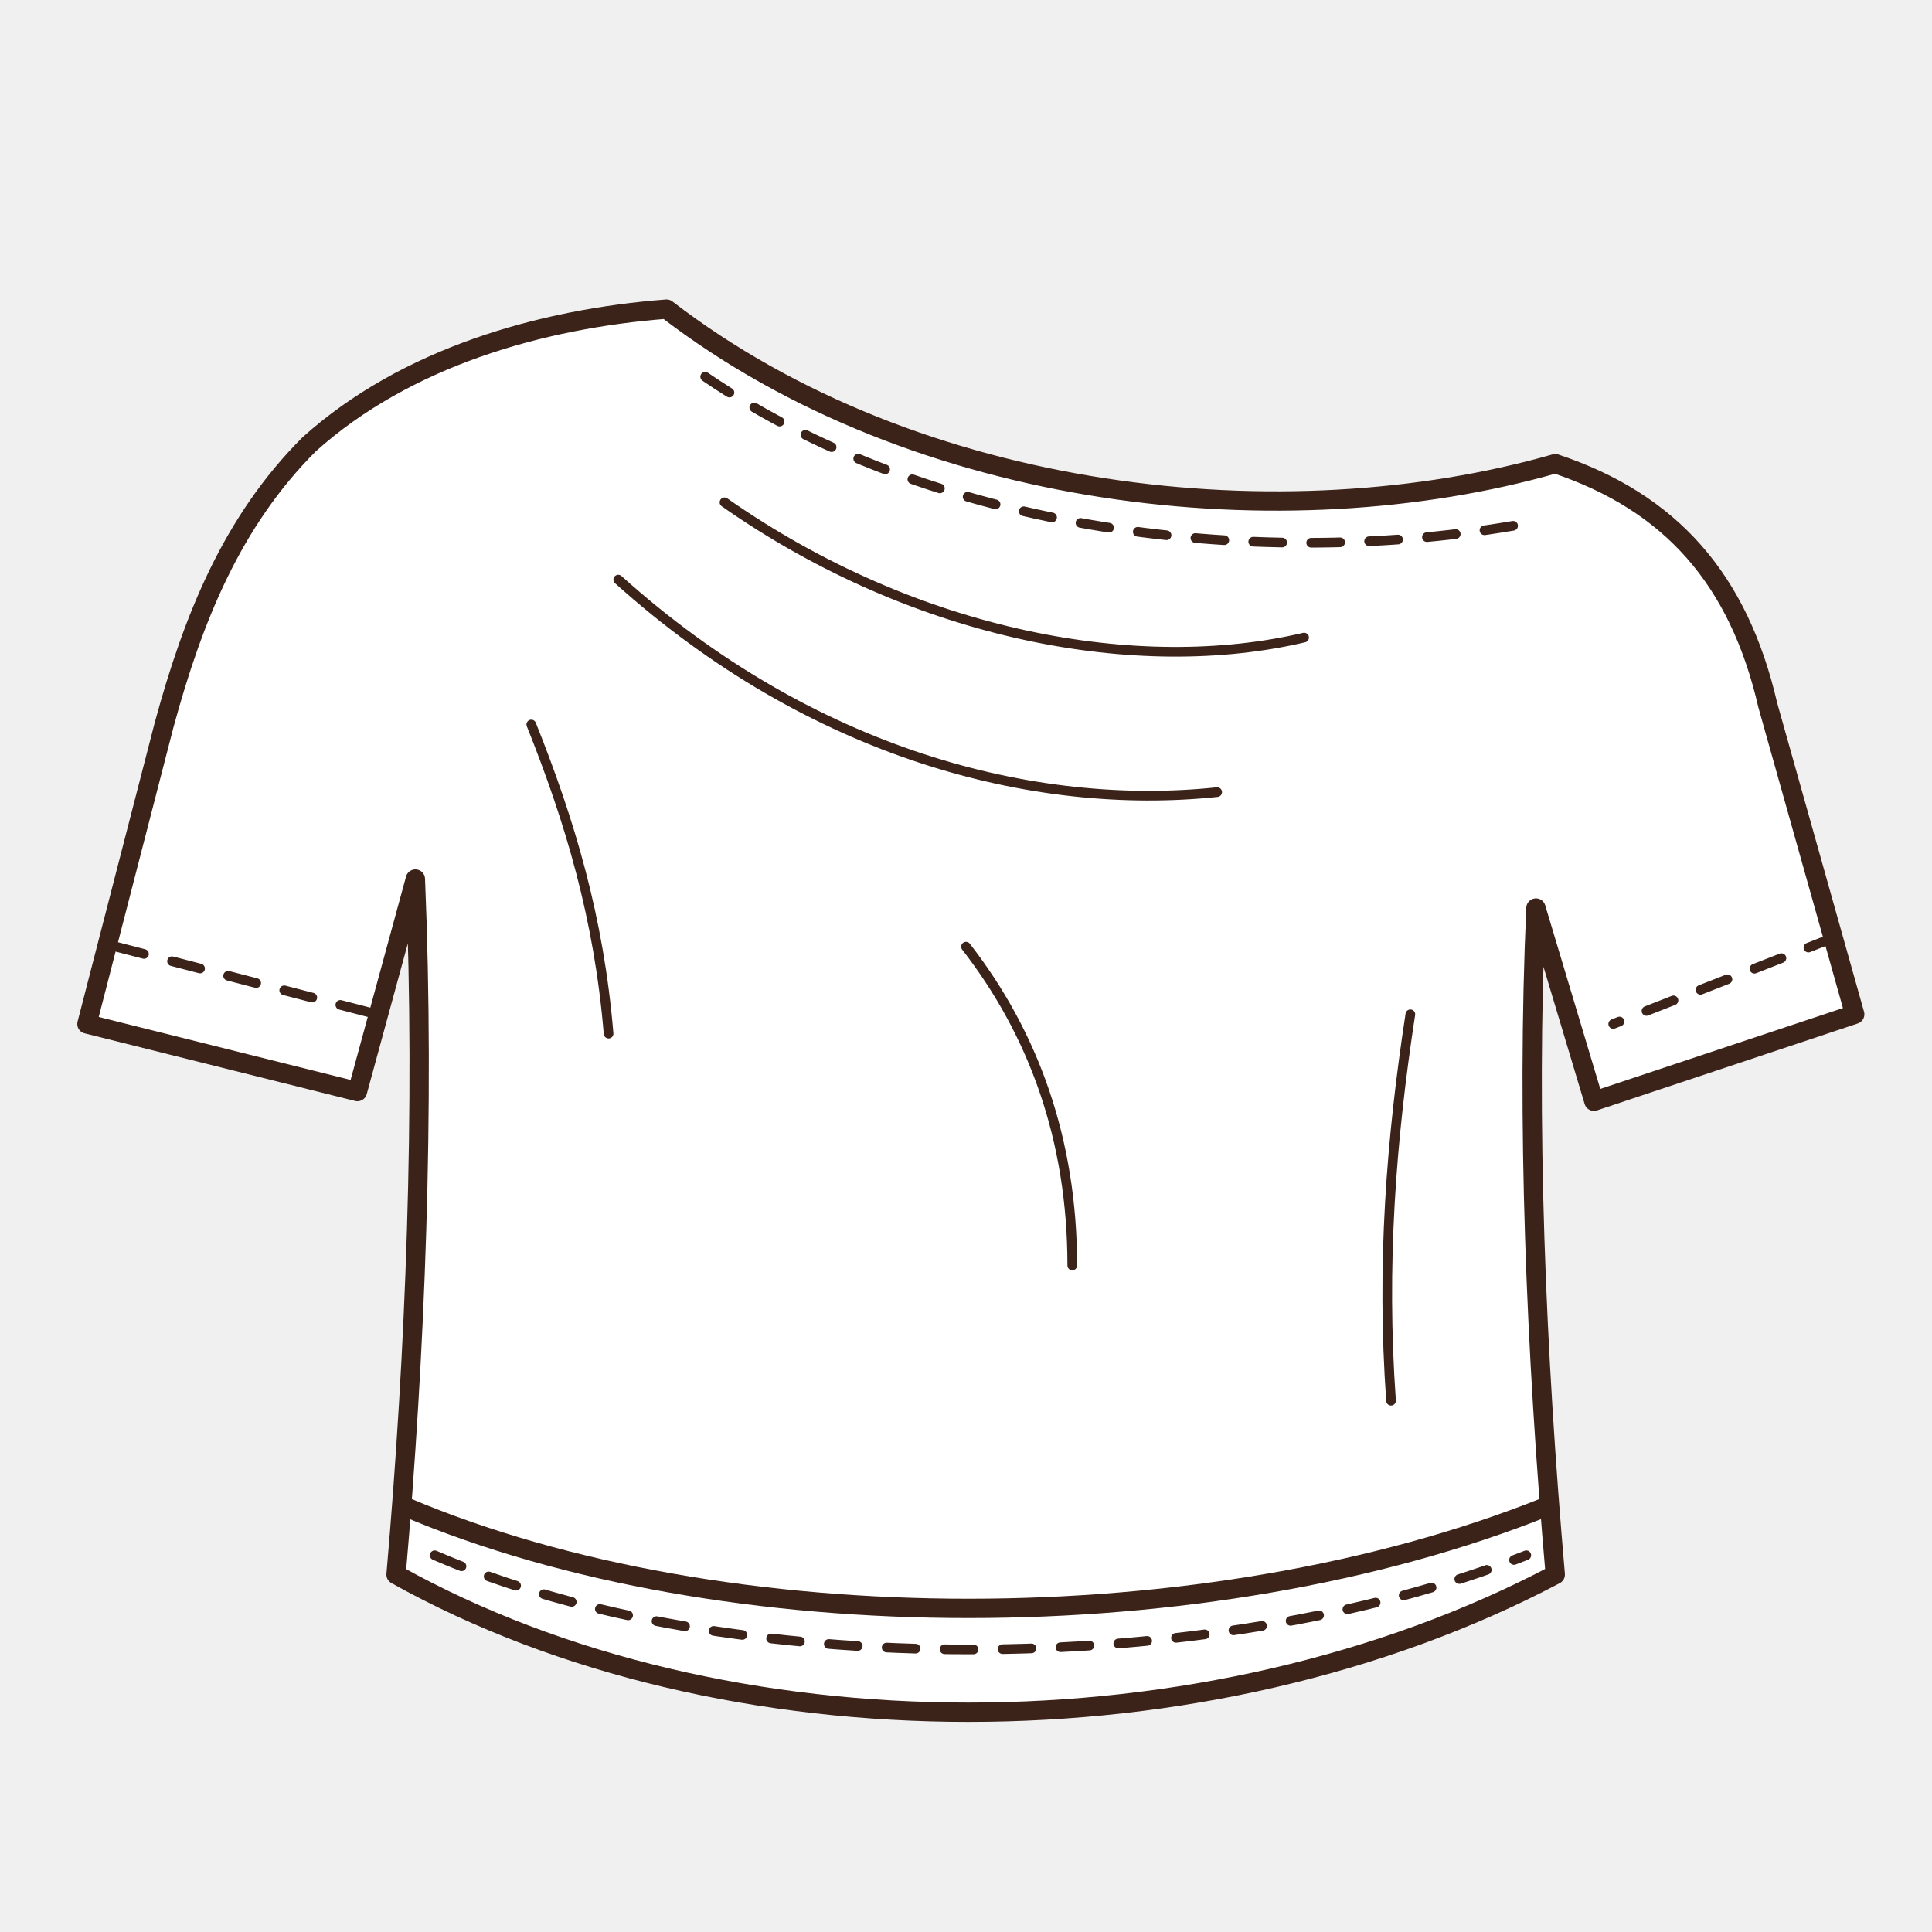
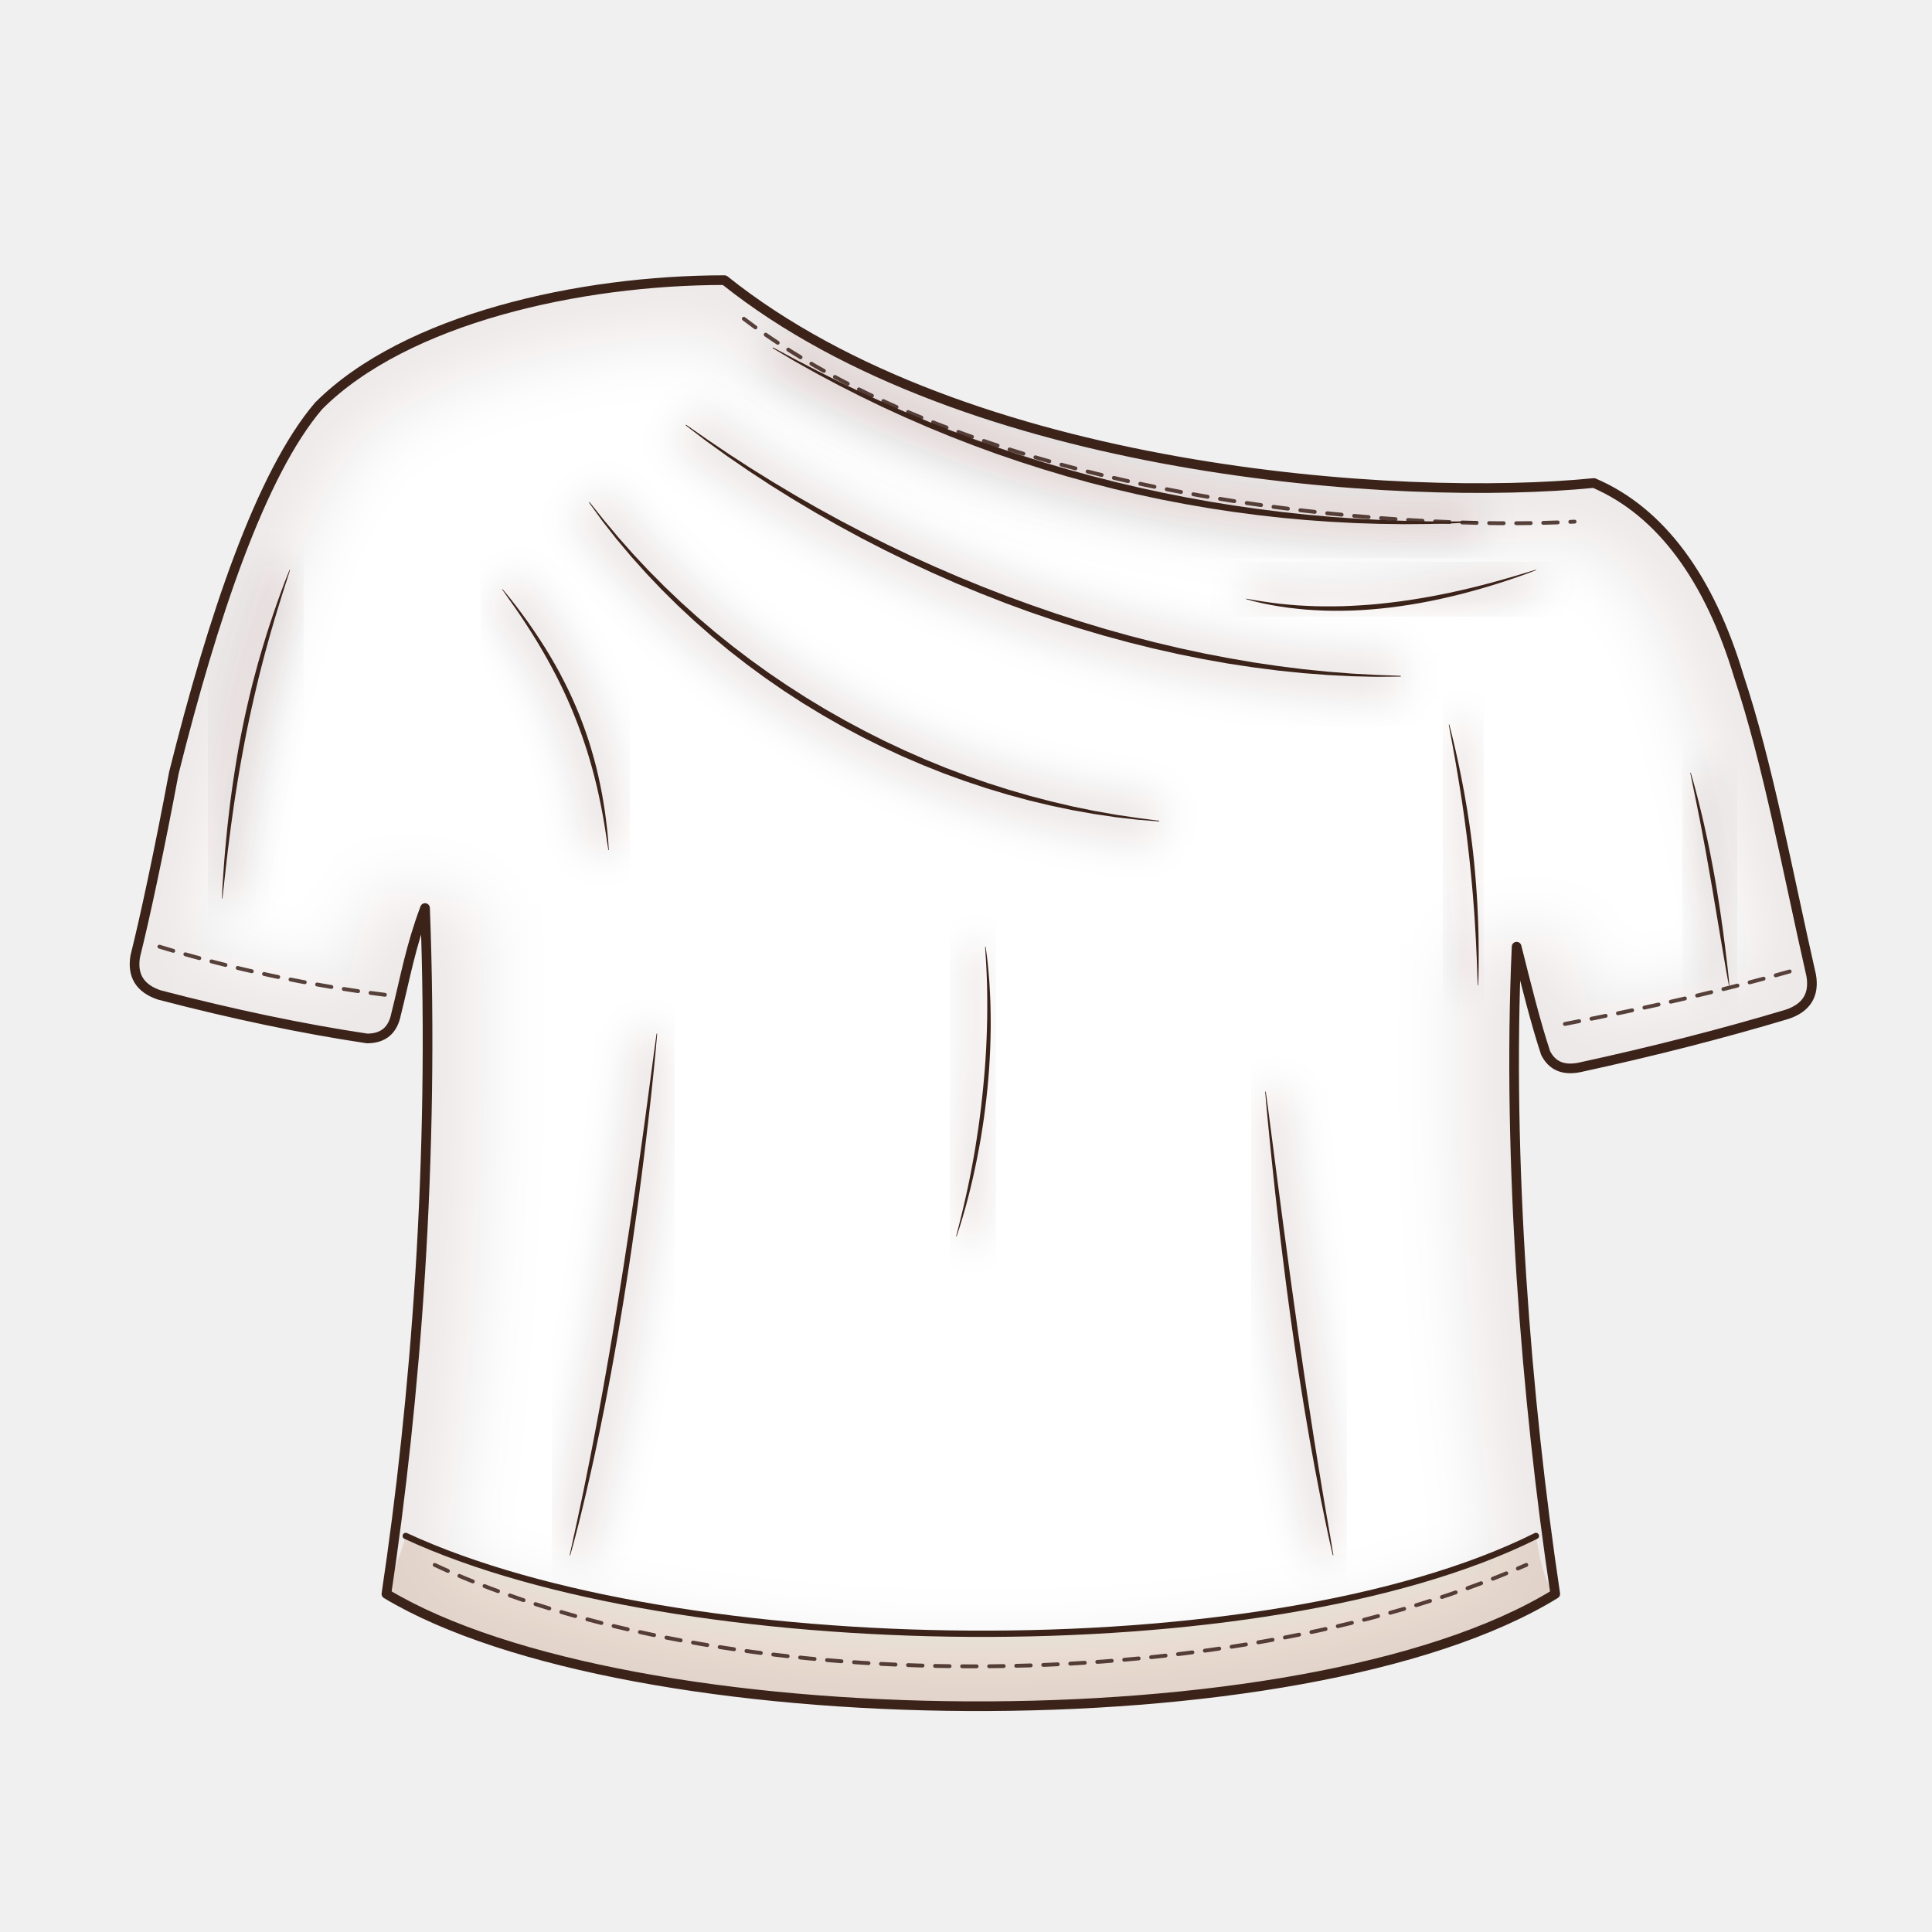
<svg xmlns="http://www.w3.org/2000/svg" viewBox="0 0 400 400">
-   <g fill="none" stroke="#3B231A" stroke-linejoin="round" stroke-linecap="round">
-     <path stroke-width="4" fill="#fff" d="M138 64 C112 66 84 74 64 92 C48 108 40 128 34 150 L18 212 L74 226 L86 182  C88 230 86 280 82 326 C150 364 250 364 322 326 C318 280 316 232 318 188 L330 228 L384 210 L366 146  C360 120 346 104 322 96 C266 112 190 104 138 64 Z" />
-     <path stroke-width="4" d="M84 312 C150 340 250 340 320 312" />
-     <path stroke-width="2" stroke-dasharray="6 6" d="M146 78 C196 112 266 118 318 108" />
-     <path stroke-width="2" stroke-dasharray="6 6" d="M24 196 L78 210 M380 194 L334 212" />
-     <path stroke-width="2" stroke-dasharray="6 6" d="M90 322 C150 348 250 348 316 322" />
-     <path stroke-width="2" d="M150 104 C190 132 236 140 270 132" />
-     <path stroke-width="2" d="M128 120 C168 156 214 168 252 164" />
-     <path stroke-width="2" d="M200 196 C214 214 222 236 222 262" />
-     <path stroke-width="2" d="M110 150 C118 170 124 190 126 214" />
-     <path stroke-width="2" d="M292 210 C288 236 286 262 288 290" />
+   <defs>
+     <clipPath id="cl-h">
+       <path d="M150 58 C120 58 84 66 66 84 C54 98 44 128 36 160 C33 176 30 190 28 198 Q27 204 33 206 Q56 212 76 215 Q81 215 82 210 C84 202 85 196 88 188 C90 240 86 290 80 330 C130 360 270 362 322 330 C316 290 312 240 314 196 C316 204 318 212 320 218 Q322 222 327 221 Q350 216 370 210 Q376 208 375 202 C370 180 366 158 360 140 C354 120 344 106 330 100 C290 104 200 98 150 58Z" />
+     </clipPath>
+     <filter id="bl-h" x="-20%" y="-20%" width="140%" height="140%">
+       <feGaussianBlur stdDeviation="4" />
+     </filter>
+     <filter id="bl2-h" x="-20%" y="-20%" width="140%" height="140%">
+       <feGaussianBlur stdDeviation="7" />
+     </filter>
+   </defs>
+   <path d="M150 58 C120 58 84 66 66 84 C54 98 44 128 36 160 C33 176 30 190 28 198 Q27 204 33 206 Q56 212 76 215 Q81 215 82 210 C84 202 85 196 88 188 C90 240 86 290 80 330 C130 360 270 362 322 330 C316 290 312 240 314 196 C316 204 318 212 320 218 Q322 222 327 221 Q350 216 370 210 Q376 208 375 202 C370 180 366 158 360 140 C354 120 344 106 330 100 C290 104 200 98 150 58Z" fill="#fff" />
+   <path d="M84 318 C140 344 262 346 318 318 C319 324 320 328 322 330 C270 362 130 360 80 330 C81 326 83 322 84 318Z" fill="#F1E7DC" />
+   <g clip-path="url(#cl-h)">
+     <path d="M150 58 C120 58 84 66 66 84 C54 98 44 128 36 160 C33 176 30 190 28 198 Q27 204 33 206 Q56 212 76 215 Q81 215 82 210 C84 202 85 196 88 188 C90 240 86 290 80 330 C130 360 270 362 322 330 C316 290 312 240 314 196 C316 204 318 212 320 218 Q322 222 327 221 Q350 216 370 210 Q376 208 375 202 C370 180 366 158 360 140 C354 120 344 106 330 100 C290 104 200 98 150 58Z" fill="none" stroke="#3B231A" stroke-opacity=".09" stroke-width="22" filter="url(#bl2-h)" />
+     <path d="M160 72 C205 98 255 110 306 108" stroke="#3B231A" stroke-opacity=".10" stroke-width="10" fill="none" filter="url(#bl-h)" />
+     <path d="M142 88 C185 120 240 140 290 140" stroke="#3B231A" stroke-opacity=".10" stroke-width="10" fill="none" filter="url(#bl-h)" />
+     <path d="M122 104 C150 142 195 166 240 170" stroke="#3B231A" stroke-opacity=".10" stroke-width="10" fill="none" filter="url(#bl-h)" />
+     <path d="M258 124 C275 128 295 126 318 118" stroke="#3B231A" stroke-opacity=".10" stroke-width="10" fill="none" filter="url(#bl-h)" />
+     <path d="M104 122 C118 140 124 156 126 176" stroke="#3B231A" stroke-opacity=".10" stroke-width="10" fill="none" filter="url(#bl-h)" />
+     <path d="M136 214 C132 250 126 290 118 322" stroke="#3B231A" stroke-opacity=".10" stroke-width="10" fill="none" filter="url(#bl-h)" />
+     <path d="M262 226 C266 262 270 292 276 322" stroke="#3B231A" stroke-opacity=".10" stroke-width="10" fill="none" filter="url(#bl-h)" />
+     <path d="M204 196 C206 214 204 236 198 256" stroke="#3B231A" stroke-opacity=".10" stroke-width="10" fill="none" filter="url(#bl-h)" />
+     <path d="M60 118 C52 140 48 160 46 186" stroke="#3B231A" stroke-opacity=".10" stroke-width="10" fill="none" filter="url(#bl-h)" />
+     <path d="M350 160 C354 176 356 190 358 204" stroke="#3B231A" stroke-opacity=".10" stroke-width="10" fill="none" filter="url(#bl-h)" />
+     <path d="M300 150 C304 168 306 184 306 204" stroke="#3B231A" stroke-opacity=".10" stroke-width="10" fill="none" filter="url(#bl-h)" />
  </g>
+   <g fill="none" stroke="#3B231A" stroke-linecap="round" stroke-linejoin="round">
+     <g stroke-width=".8" stroke-dasharray="3 2.6" stroke-opacity=".85">
+       <path d="M154 66 C204 104 290 110 326 108" />
+       <path d="M33 196 Q56 203 80 206" />
+       <path d="M324 212 Q350 207 371 201" />
+       <path d="M90 324 C150 352 252 352 316 324" />
+     </g>
+     <g stroke-width="1.3">
+       <path d="M84 318 C140 344 262 346 318 318" />
+     </g>
+     <path d="M150 58 C120 58 84 66 66 84 C54 98 44 128 36 160 C33 176 30 190 28 198 Q27 204 33 206 Q56 212 76 215 Q81 215 82 210 C84 202 85 196 88 188 C90 240 86 290 80 330 C130 360 270 362 322 330 C316 290 312 240 314 196 C316 204 318 212 320 218 Q322 222 327 221 Q350 216 370 210 Q376 208 375 202 C370 180 366 158 360 140 C354 120 344 106 330 100 C290 104 200 98 150 58Z" stroke-width="2" />
+   </g>
+   <path d="M159.96 72.07 L164.42 74.73 L168.94 77.26 L173.49 79.69 L178.08 82.02 L182.70 84.26 L187.36 86.39 L192.05 88.43 L196.77 90.37 L201.52 92.21 L206.30 93.96 L211.11 95.60 L215.94 97.15 L220.79 98.60 L225.67 99.95 L230.58 101.21 L235.50 102.36 L240.44 103.42 L245.41 104.37 L250.39 105.23 L255.39 105.99 L260.40 106.65 L265.42 107.21 L270.46 107.67 L275.52 108.03 L280.58 108.30 L285.65 108.46 L290.73 108.53 L295.82 108.49 L300.91 108.35 L306.00 108.08 L306.00 107.92 L300.90 107.96 L295.81 107.94 L290.74 107.83 L285.68 107.64 L280.63 107.37 L275.59 107.01 L270.56 106.56 L265.55 106.02 L260.56 105.39 L255.58 104.68 L250.61 103.88 L245.66 102.99 L240.73 102.01 L235.82 100.95 L230.92 99.79 L226.05 98.55 L221.19 97.22 L216.35 95.81 L211.53 94.30 L206.74 92.71 L201.96 91.03 L197.21 89.26 L192.48 87.40 L187.77 85.45 L183.09 83.41 L178.43 81.28 L173.80 79.07 L169.20 76.77 L164.61 74.38 L160.04 71.93Z" fill="#3B231A" stroke="none" />
+   <path d="M141.95 88.06 L146.22 91.32 L150.60 94.47 L155.05 97.52 L159.58 100.49 L164.18 103.36 L168.85 106.14 L173.58 108.83 L178.36 111.42 L183.20 113.91 L188.09 116.30 L193.02 118.59 L198.00 120.78 L203.01 122.85 L208.06 124.83 L213.13 126.69 L218.23 128.43 L223.35 130.07 L228.49 131.59 L233.65 132.99 L238.81 134.27 L243.97 135.43 L249.14 136.47 L254.30 137.39 L259.46 138.17 L264.60 138.83 L269.73 139.36 L274.84 139.75 L279.92 140.01 L284.98 140.13 L290.00 140.08 L290.00 139.92 L284.99 139.74 L279.95 139.46 L274.89 139.06 L269.82 138.55 L264.72 137.91 L259.61 137.16 L254.49 136.28 L249.37 135.30 L244.24 134.20 L239.12 132.99 L234.00 131.67 L228.88 130.24 L223.78 128.70 L218.69 127.06 L213.62 125.31 L208.57 123.47 L203.54 121.52 L198.55 119.48 L193.58 117.34 L188.65 115.11 L183.76 112.78 L178.91 110.36 L174.11 107.85 L169.36 105.25 L164.66 102.56 L160.02 99.79 L155.43 96.94 L150.91 94.01 L146.45 91.00 L142.05 87.94Z" fill="#3B231A" stroke="none" />
+   <path d="M121.94 104.04 L124.71 107.87 L127.62 111.58 L130.65 115.19 L133.79 118.70 L137.03 122.11 L140.38 125.42 L143.82 128.62 L147.35 131.72 L150.97 134.72 L154.67 137.60 L158.45 140.37 L162.31 143.04 L166.24 145.59 L170.24 148.02 L174.30 150.34 L178.42 152.54 L182.60 154.62 L186.82 156.58 L191.09 158.41 L195.41 160.13 L199.76 161.71 L204.15 163.17 L208.57 164.50 L213.01 165.71 L217.48 166.78 L221.96 167.72 L226.46 168.52 L230.97 169.19 L235.48 169.71 L239.99 170.07 L240.01 169.93 L235.52 169.35 L231.04 168.68 L226.57 167.89 L222.12 166.98 L217.68 165.94 L213.26 164.79 L208.86 163.51 L204.49 162.12 L200.15 160.61 L195.85 158.99 L191.58 157.25 L187.35 155.39 L183.17 153.43 L179.04 151.35 L174.95 149.16 L170.92 146.87 L166.94 144.46 L163.03 141.95 L159.18 139.34 L155.40 136.62 L151.69 133.80 L148.06 130.88 L144.50 127.85 L141.03 124.73 L137.64 121.50 L134.34 118.18 L131.13 114.76 L128.02 111.25 L125.00 107.64 L122.06 103.96Z" fill="#3B231A" stroke="none" />
+   <path d="M257.99 124.05 L259.68 124.51 L261.41 124.91 L263.15 125.26 L264.92 125.56 L266.71 125.82 L268.53 126.03 L270.36 126.21 L272.22 126.33 L274.10 126.42 L276.00 126.46 L277.92 126.45 L279.86 126.41 L281.82 126.32 L283.80 126.18 L285.80 126.00 L287.82 125.78 L289.86 125.51 L291.91 125.20 L293.99 124.85 L296.09 124.45 L298.20 124.01 L300.33 123.52 L302.48 123.00 L304.65 122.42 L306.83 121.81 L309.04 121.15 L311.26 120.45 L313.50 119.70 L315.75 118.91 L318.02 118.05 L317.98 117.95 L315.67 118.65 L313.38 119.34 L311.12 119.99 L308.88 120.61 L306.67 121.19 L304.47 121.74 L302.30 122.24 L300.15 122.72 L298.02 123.15 L295.91 123.55 L293.83 123.91 L291.77 124.24 L289.72 124.53 L287.70 124.78 L285.70 125.00 L283.72 125.18 L281.76 125.32 L279.82 125.43 L277.90 125.51 L276.00 125.54 L274.12 125.54 L272.26 125.51 L270.42 125.43 L268.59 125.33 L266.79 125.18 L265.00 125.00 L263.23 124.78 L261.47 124.53 L259.74 124.25 L258.01 123.95Z" fill="#3B231A" stroke="none" />
+   <path d="M103.96 122.03 L105.26 123.88 L106.54 125.69 L107.77 127.48 L108.95 129.27 L110.08 131.04 L111.17 132.80 L112.21 134.55 L113.21 136.29 L114.16 138.03 L115.08 139.77 L115.95 141.50 L116.78 143.23 L117.57 144.97 L118.32 146.70 L119.03 148.44 L119.71 150.18 L120.35 151.93 L120.96 153.69 L121.54 155.46 L122.08 157.24 L122.59 159.03 L123.07 160.84 L123.52 162.66 L123.94 164.50 L124.33 166.36 L124.70 168.25 L125.04 170.15 L125.35 172.08 L125.65 174.03 L125.95 176.01 L126.05 175.99 L125.92 174.00 L125.74 172.03 L125.51 170.08 L125.26 168.15 L124.96 166.25 L124.64 164.36 L124.27 162.49 L123.87 160.64 L123.44 158.81 L122.96 156.99 L122.44 155.18 L121.89 153.38 L121.29 151.60 L120.65 149.83 L119.97 148.06 L119.24 146.31 L118.47 144.56 L117.66 142.82 L116.79 141.08 L115.89 139.34 L114.93 137.61 L113.93 135.88 L112.88 134.15 L111.77 132.42 L110.62 130.69 L109.42 128.95 L108.16 127.21 L106.85 125.46 L105.48 123.71 L104.04 121.97Z" fill="#3B231A" stroke="none" />
+   <path d="M135.94 213.99 L135.44 217.60 L134.96 221.22 L134.47 224.88 L133.98 228.55 L133.48 232.23 L132.97 235.93 L132.45 239.64 L131.92 243.36 L131.38 247.09 L130.83 250.82 L130.27 254.55 L129.70 258.27 L129.13 261.99 L128.54 265.71 L127.95 269.41 L127.34 273.10 L126.73 276.78 L126.11 280.43 L125.47 284.07 L124.83 287.69 L124.18 291.27 L123.52 294.83 L122.85 298.36 L122.17 301.86 L121.48 305.31 L120.79 308.73 L120.08 312.11 L119.37 315.45 L118.65 318.74 L117.94 321.99 L118.06 322.01 L118.94 318.81 L119.78 315.55 L120.60 312.23 L121.40 308.87 L122.18 305.46 L122.95 302.02 L123.69 298.53 L124.42 295.01 L125.14 291.45 L125.83 287.87 L126.51 284.26 L127.17 280.62 L127.82 276.96 L128.44 273.28 L129.05 269.59 L129.64 265.88 L130.22 262.16 L130.78 258.43 L131.31 254.70 L131.84 250.96 L132.34 247.22 L132.83 243.49 L133.30 239.76 L133.75 236.03 L134.19 232.32 L134.61 228.62 L135.01 224.94 L135.39 221.27 L135.74 217.63 L136.06 214.01Z" fill="#3B231A" stroke="none" />
+   <path d="M261.94 226.01 L262.25 229.60 L262.59 233.15 L262.94 236.66 L263.29 240.13 L263.65 243.57 L264.02 246.98 L264.40 250.35 L264.78 253.69 L265.17 257.00 L265.57 260.29 L265.98 263.54 L266.39 266.78 L266.82 269.98 L267.25 273.17 L267.70 276.33 L268.15 279.47 L268.62 282.59 L269.10 285.70 L269.59 288.79 L270.09 291.86 L270.61 294.92 L271.13 297.96 L271.68 301.00 L272.23 304.02 L272.81 307.04 L273.39 310.04 L274.00 313.04 L274.62 316.04 L275.26 319.03 L275.94 322.01 L276.06 321.99 L275.56 318.97 L275.04 315.96 L274.52 312.94 L274.01 309.93 L273.51 306.91 L273.01 303.88 L272.53 300.85 L272.04 297.81 L271.57 294.76 L271.10 291.70 L270.63 288.62 L270.17 285.53 L269.71 282.43 L269.26 279.31 L268.80 276.17 L268.36 273.01 L267.91 269.83 L267.46 266.63 L267.02 263.41 L266.58 260.16 L266.14 256.88 L265.69 253.58 L265.25 250.24 L264.81 246.88 L264.36 243.49 L263.92 240.06 L263.47 236.60 L263.01 233.10 L262.55 229.56 L262.06 225.99Z" fill="#3B231A" stroke="none" />
+   <path d="M203.95 196.01 L204.07 197.82 L204.18 199.67 L204.27 201.53 L204.34 203.41 L204.38 205.32 L204.40 207.24 L204.40 209.18 L204.38 211.14 L204.33 213.11 L204.26 215.10 L204.17 217.10 L204.05 219.11 L203.91 221.13 L203.74 223.17 L203.55 225.21 L203.34 227.25 L203.11 229.31 L202.85 231.37 L202.57 233.43 L202.26 235.49 L201.94 237.56 L201.58 239.62 L201.21 241.68 L200.81 243.74 L200.39 245.80 L199.94 247.85 L199.47 249.89 L198.98 251.93 L198.47 253.96 L197.95 255.99 L198.05 256.01 L198.70 254.03 L199.31 252.02 L199.89 250.00 L200.43 247.97 L200.95 245.92 L201.43 243.87 L201.88 241.82 L202.31 239.75 L202.70 237.69 L203.07 235.62 L203.40 233.55 L203.71 231.48 L203.98 229.42 L204.23 227.35 L204.45 225.29 L204.63 223.24 L204.79 221.20 L204.91 219.16 L205.01 217.14 L205.07 215.12 L205.11 213.13 L205.11 211.14 L205.09 209.17 L205.04 207.23 L204.95 205.30 L204.84 203.39 L204.69 201.50 L204.52 199.64 L204.31 197.80 L204.05 195.99Z" fill="#3B231A" stroke="none" />
+   <path d="M59.95 117.98 L59.08 120.15 L58.27 122.31 L57.49 124.47 L56.74 126.63 L56.02 128.77 L55.32 130.92 L54.66 133.07 L54.02 135.21 L53.40 137.36 L52.82 139.52 L52.25 141.67 L51.72 143.84 L51.21 146.02 L50.72 148.20 L50.26 150.40 L49.82 152.61 L49.40 154.84 L49.01 157.08 L48.64 159.35 L48.29 161.63 L47.96 163.94 L47.65 166.27 L47.37 168.63 L47.10 171.01 L46.86 173.43 L46.63 175.87 L46.42 178.35 L46.24 180.86 L46.07 183.41 L45.95 186.00 L46.05 186.00 L46.34 183.43 L46.62 180.89 L46.90 178.40 L47.19 175.93 L47.50 173.50 L47.81 171.10 L48.14 168.73 L48.47 166.38 L48.83 164.07 L49.19 161.77 L49.57 159.50 L49.97 157.25 L50.38 155.02 L50.80 152.80 L51.24 150.60 L51.70 148.41 L52.18 146.23 L52.67 144.06 L53.18 141.90 L53.70 139.74 L54.25 137.59 L54.81 135.44 L55.40 133.28 L56.00 131.13 L56.63 128.97 L57.28 126.80 L57.95 124.62 L58.63 122.44 L59.34 120.24 L60.05 118.02Z" fill="#3B231A" stroke="none" />
+   <path d="M349.95 160.01 L350.28 161.62 L350.61 163.21 L350.93 164.79 L351.25 166.35 L351.56 167.90 L351.87 169.44 L352.16 170.97 L352.45 172.48 L352.73 173.99 L353.01 175.48 L353.28 176.97 L353.54 178.45 L353.80 179.91 L354.06 181.37 L354.31 182.83 L354.56 184.27 L354.80 185.71 L355.04 187.14 L355.28 188.57 L355.52 189.99 L355.76 191.41 L356.00 192.82 L356.23 194.23 L356.47 195.63 L356.71 197.03 L356.95 198.43 L357.19 199.83 L357.43 201.22 L357.68 202.62 L357.95 204.01 L358.05 203.99 L357.92 202.58 L357.77 201.18 L357.61 199.77 L357.44 198.36 L357.27 196.95 L357.10 195.54 L356.91 194.12 L356.73 192.71 L356.53 191.29 L356.33 189.86 L356.12 188.44 L355.90 187.00 L355.67 185.57 L355.44 184.12 L355.19 182.67 L354.94 181.22 L354.67 179.76 L354.39 178.29 L354.11 176.81 L353.81 175.33 L353.50 173.84 L353.17 172.34 L352.84 170.83 L352.49 169.31 L352.12 167.78 L351.74 166.24 L351.35 164.69 L350.94 163.13 L350.51 161.56 L350.05 159.99Z" fill="#3B231A" stroke="none" />
+   <path d="M299.95 150.01 L300.27 151.82 L300.61 153.61 L300.93 155.39 L301.25 157.16 L301.55 158.91 L301.85 160.67 L302.13 162.41 L302.41 164.15 L302.68 165.88 L302.93 167.62 L303.18 169.35 L303.41 171.08 L303.64 172.82 L303.85 174.56 L304.05 176.30 L304.25 178.05 L304.43 179.81 L304.61 181.57 L304.77 183.35 L304.93 185.14 L305.07 186.94 L305.21 188.76 L305.33 190.59 L305.44 192.45 L305.55 194.32 L305.64 196.21 L305.73 198.12 L305.80 200.05 L305.87 202.01 L305.95 204.00 L306.05 204.00 L306.11 202.01 L306.14 200.05 L306.15 198.11 L306.14 196.19 L306.12 194.30 L306.08 192.42 L306.02 190.56 L305.94 188.72 L305.85 186.89 L305.74 185.08 L305.61 183.28 L305.47 181.50 L305.31 179.72 L305.14 177.96 L304.95 176.20 L304.74 174.45 L304.51 172.70 L304.27 170.96 L304.01 169.23 L303.74 167.49 L303.44 165.76 L303.14 164.03 L302.81 162.29 L302.47 160.55 L302.11 158.81 L301.74 157.06 L301.35 155.30 L300.94 153.54 L300.51 151.77 L300.05 149.99Z" fill="#3B231A" stroke="none" />
</svg>
